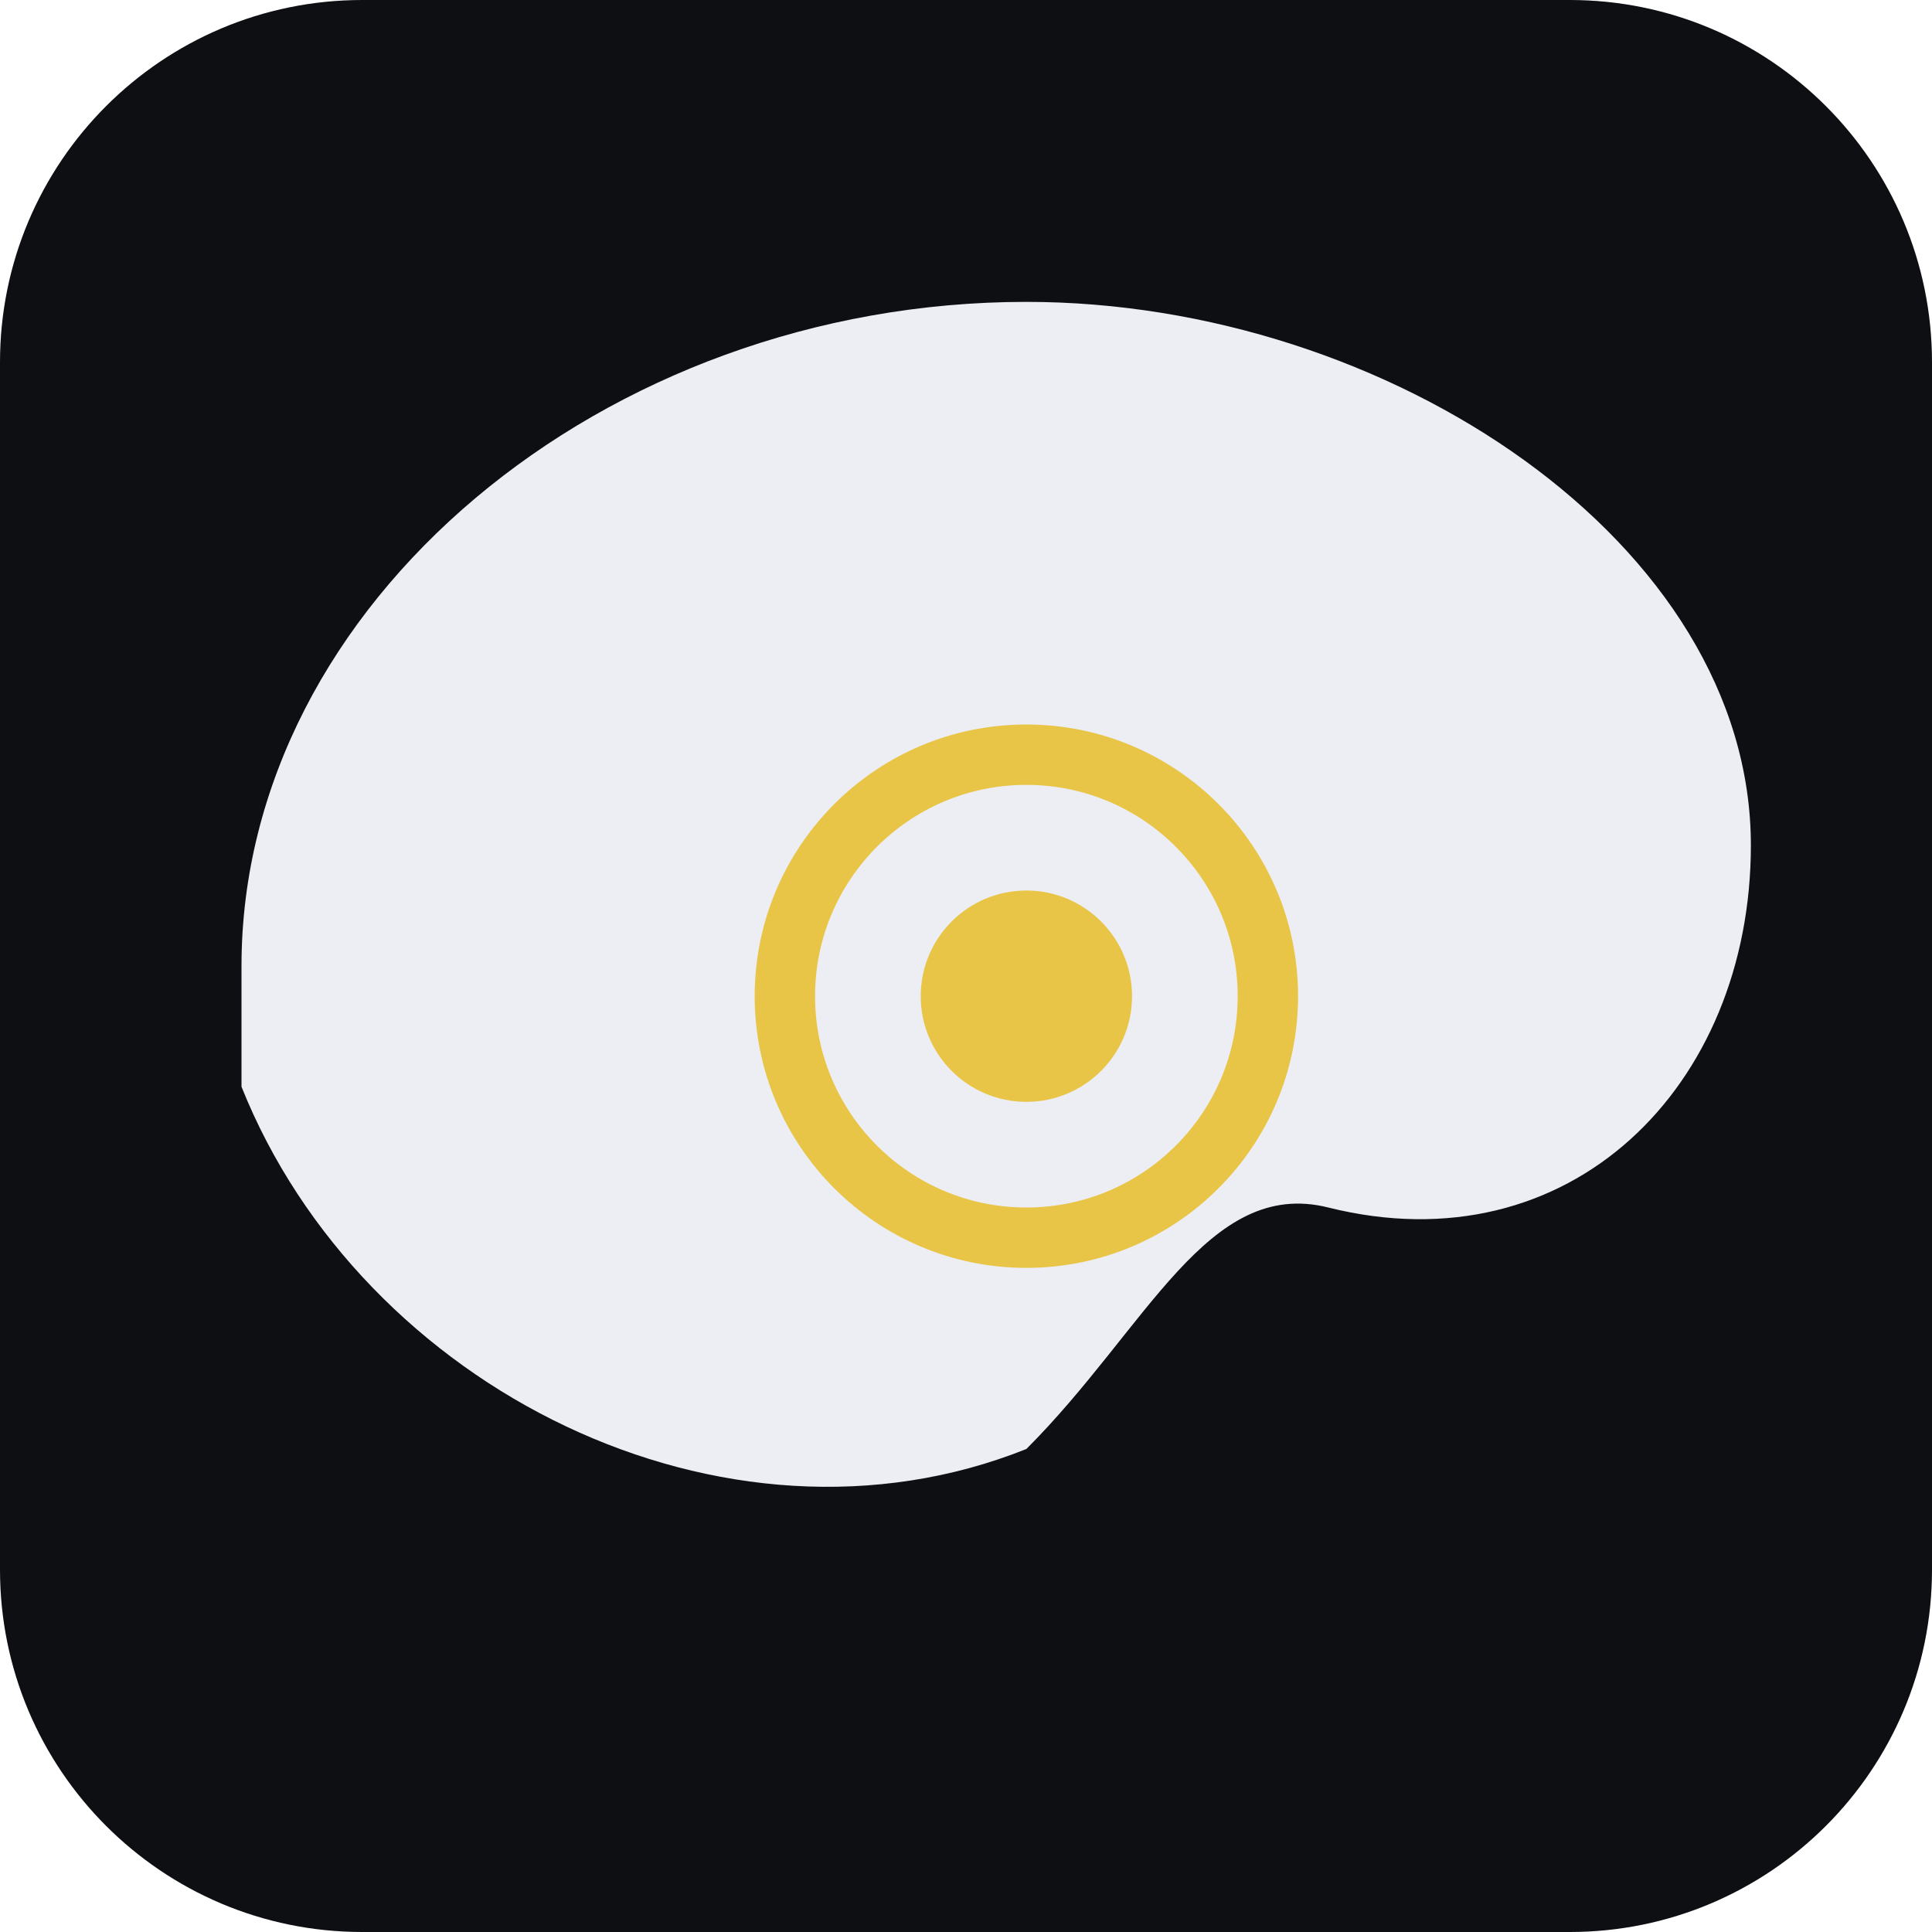
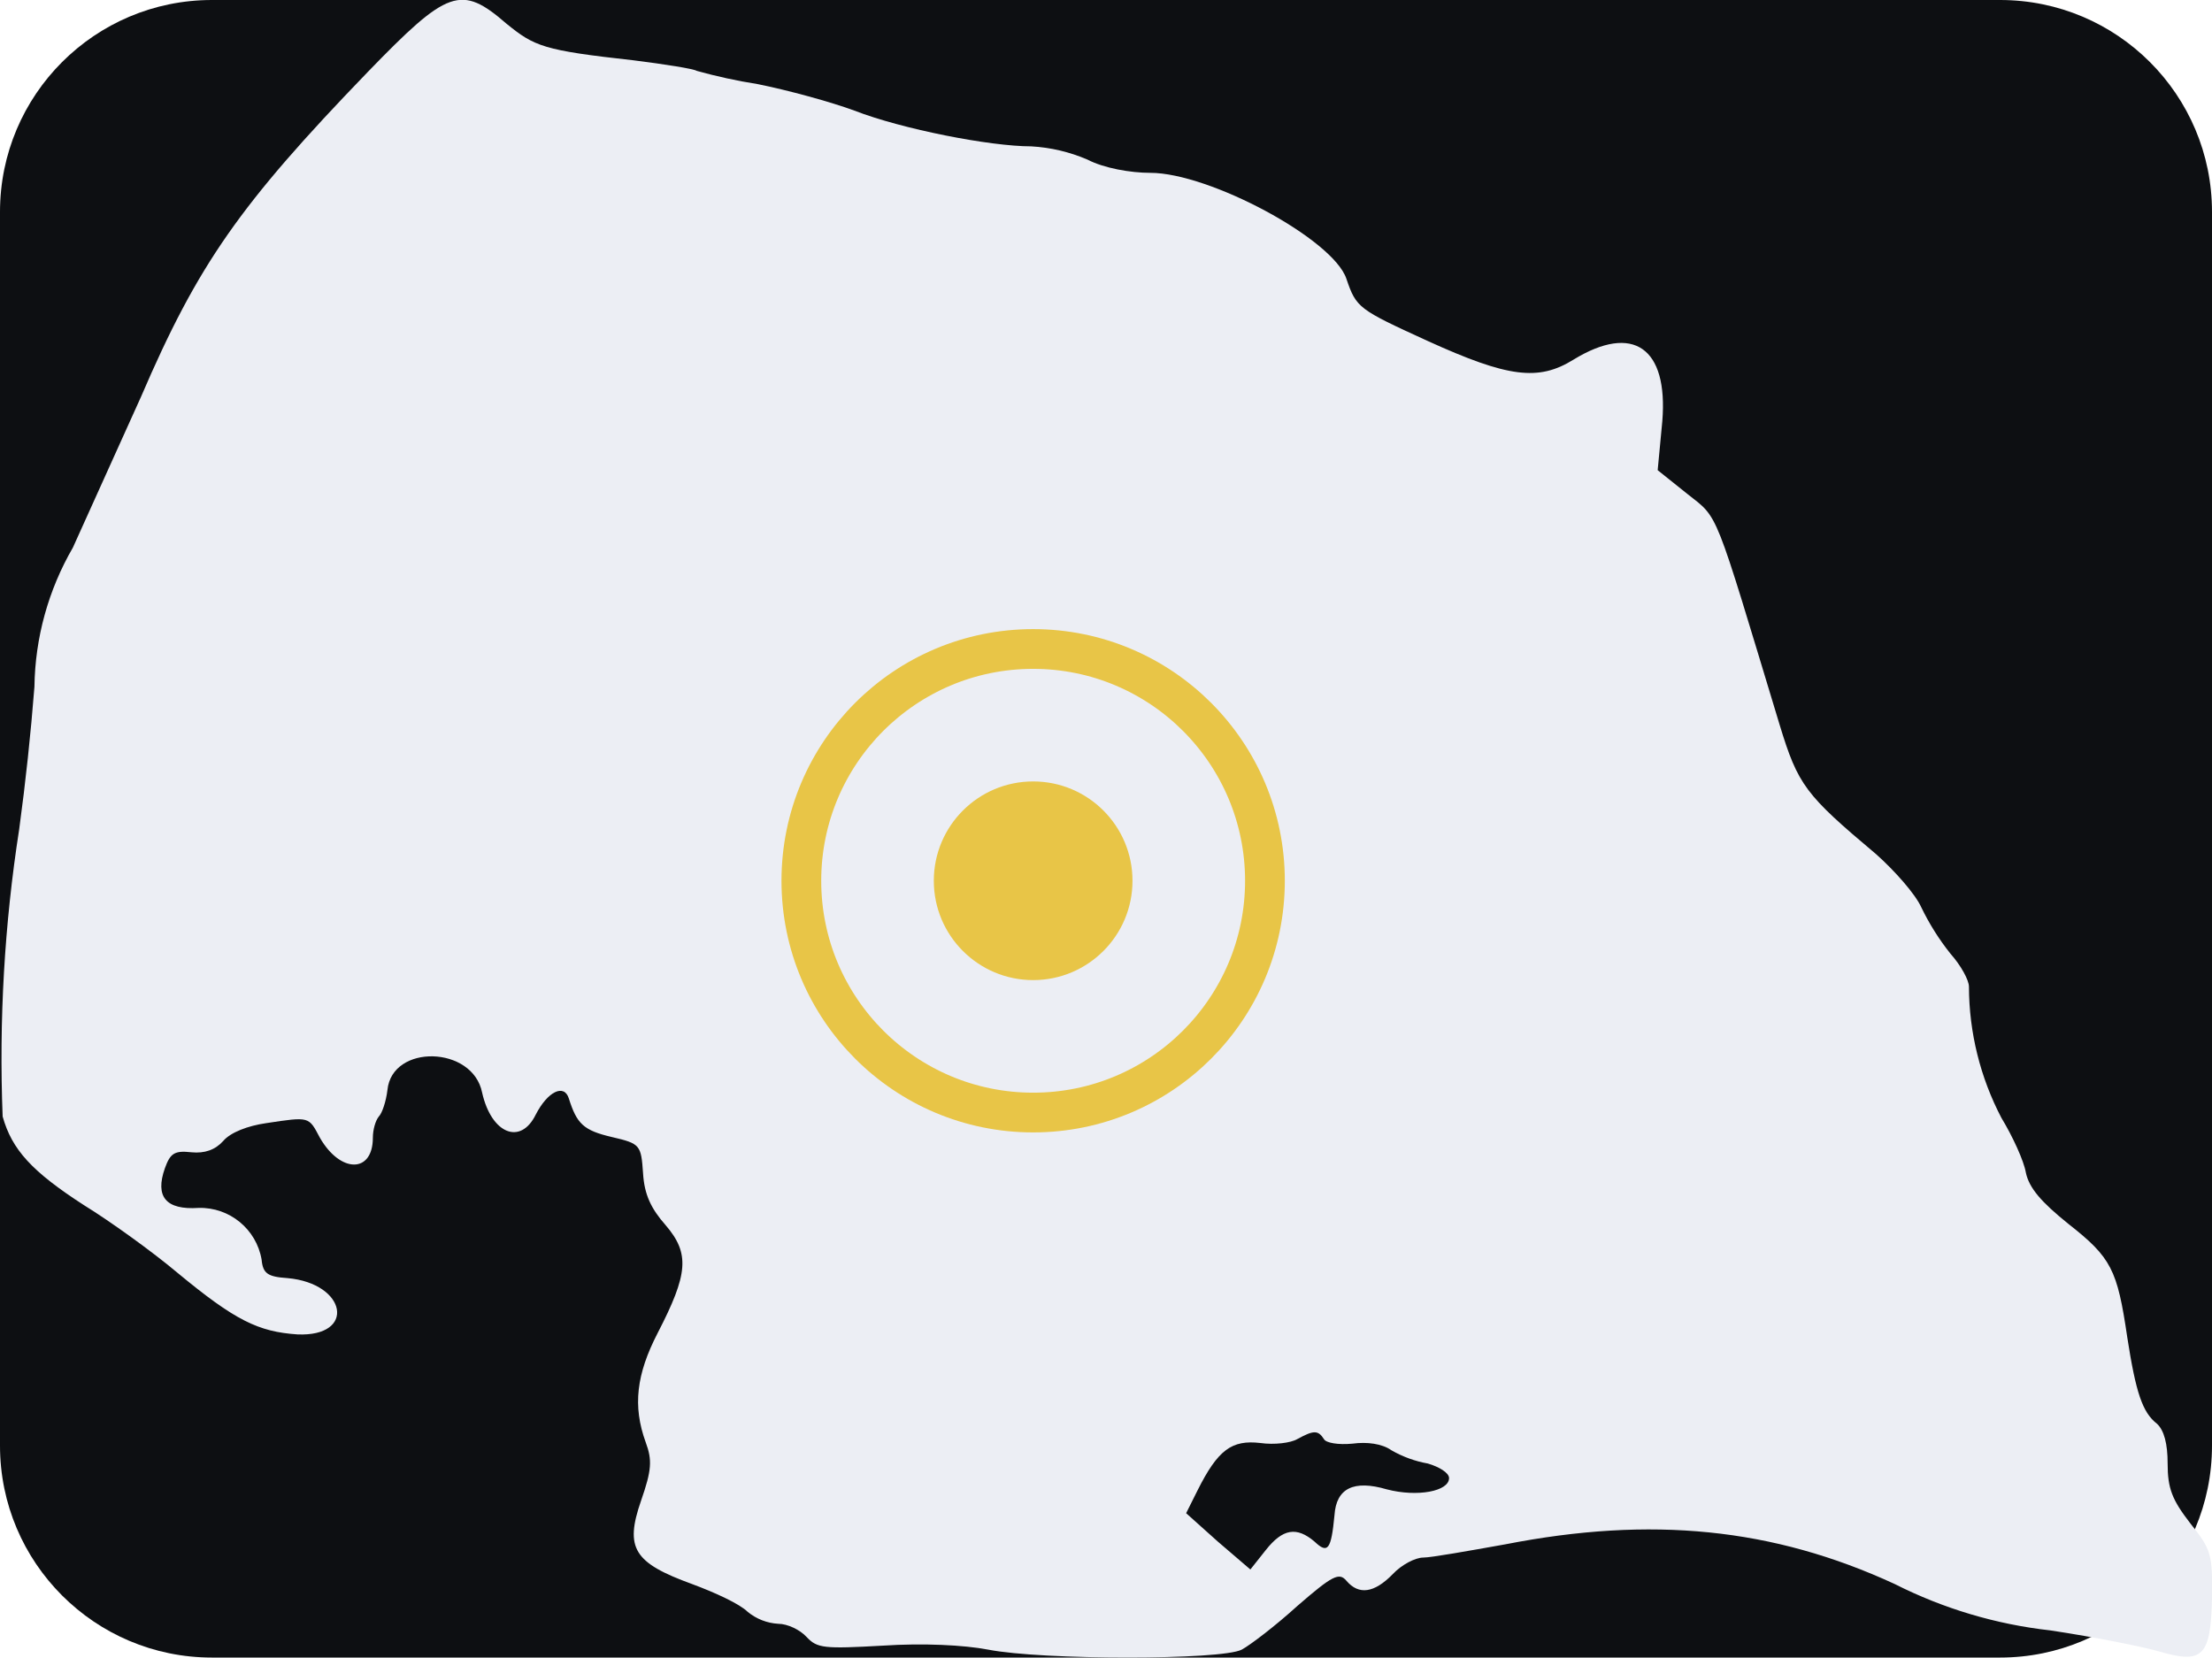
- <svg xmlns="http://www.w3.org/2000/svg" viewBox="0 0 64 64">
-   <rect width="64" height="64" rx="12" fill="#0d0f12" />
-   <path d="M8 32C8 20 20 10 34 10C46 10 58 18 58 28C58 36 52 42 44 40C40 39 38 44 34 48C24 52 12 46 8 36Z" fill="#eceef4" />
-   <circle cx="34" cy="33" r="8" fill="none" stroke="#e8c547" stroke-width="2" />
-   <circle cx="34" cy="33" r="3.5" fill="#e8c547" />
+ <svg xmlns="http://www.w3.org/2000/svg" viewBox="0 0 334 250.3">
+   <rect width="334" height="250.3" rx="32" fill="#0d0f12" />
+   <path fill="#eceef4" d="M55.5 10.9c-19.3 20-25.6 29-34.2 49L11 82.7a43 43 0 0 0-5.8 21 378 378 0 0 1-2.3 21.5 225 225 0 0 0-2.5 43.4c1.4 5 4.4 8.3 12.3 13.4 3.9 2.4 10.3 7 14.1 10.2 8.7 7.2 12.2 8.9 18.1 9.3 8.9.4 7.5-7.7-1.5-8.5-3-.2-3.7-.7-3.9-2.8a9.4 9.4 0 0 0-9.5-7.8q-7.4.5-5.1-6c.8-2.2 1.4-2.7 4-2.4q3 .3 4.8-1.7c1.1-1.3 3.7-2.3 6.5-2.7 6.6-1 6.4-1 8.1 2.2 3.1 5.4 8 5.4 8 0 0-1.2.4-2.6.9-3.2.5-.5 1.1-2.3 1.3-4 .7-7 12.9-6.7 14.3.4 1.4 6.2 5.8 8 8.1 3.3 1.8-3.5 4.3-4.7 5-2.4 1.2 3.8 2.2 4.8 6.5 5.8s4.4 1.2 4.7 5.5c.2 3.2 1.2 5.3 3.4 7.8 3.7 4.3 3.4 7.4-1.2 16.3-3.2 6.2-3.8 11-1.8 16.5 1 2.7.9 4.2-.7 8.8-2.5 7.2-1.1 9.4 7.7 12.6 3.5 1.3 7.2 3 8.4 4.2a8 8 0 0 0 4.6 1.8c1.4 0 3.3.9 4.3 2 1.6 1.7 2.6 1.8 11.5 1.3 6.1-.4 12.2-.1 15.9.6 8.1 1.6 35.3 1.6 38.3 0 1.3-.7 5.1-3.6 8.4-6.6 5.3-4.6 6.3-5.1 7.4-3.8q2.8 3.3 7-1c1.3-1.4 3.4-2.5 4.6-2.5s6.8-1 12.4-2c22-4.3 40.4-2.5 58.8 6a69 69 0 0 0 23.5 7c6.7 1 14.1 2.5 16.5 3.2 6.5 1.9 7.7.7 7.9-8 .1-6.7-.1-7.4-3.3-11.4-2.7-3.5-3.4-5.2-3.4-9q0-4.5-1.6-6c-2.2-1.7-3.2-4.7-4.5-13.1-1.5-10.2-2.4-12-8.9-17.1-4.1-3.3-5.9-5.4-6.4-7.7-.3-1.8-2-5.5-3.7-8.3a43 43 0 0 1-4.9-19.8c0-1-1.2-3.2-2.8-5a37 37 0 0 1-4.4-7c-.9-2-4-5.5-6.8-8-10.7-9-11.8-10.4-14.6-19.6-10-33-9.1-31-13.9-34.8l-4.5-3.6.7-7.4c.9-11.1-4.4-14.8-13.4-9.3-5.3 3.3-9.9 2.7-22-2.8-10.5-4.8-10.8-5-12.3-9.4-2-6-20.7-16-29.6-16-3 0-7-.7-9.5-2a25 25 0 0 0-8.5-2c-6.2 0-19.5-2.6-26.7-5.4-3.5-1.3-10.1-3.1-14.6-4a81 81 0 0 1-9.2-2c-.4-.3-4.8-1-9.6-1.6C82 7.6 80.7 7 76.5 3.6c-6.9-6-8.9-5.2-21 7.3m144.4 206.4c.3.6 2.2.9 4.3.7 2.2-.3 4.5 0 5.9 1a17 17 0 0 0 5.5 2c1.7.5 3.2 1.4 3.2 2.2 0 2-4.8 2.9-9.4 1.7q-7.5-2.2-7.9 3.9c-.5 5.2-1 5.9-3 4-2.7-2.3-4.8-2-7.4 1.3l-2.3 2.9-4.9-4.2-4.8-4.3 1.7-3.4c3.1-6.2 5.2-7.7 9.5-7.2 2.1.3 4.6 0 5.6-.6 2.4-1.3 3.1-1.4 4 0" />
+   <circle cx="156" cy="133" r="35" fill="none" stroke="#e8c547" stroke-width="6" />
+   <circle cx="156" cy="133" r="15" fill="#e8c547" />
</svg>
